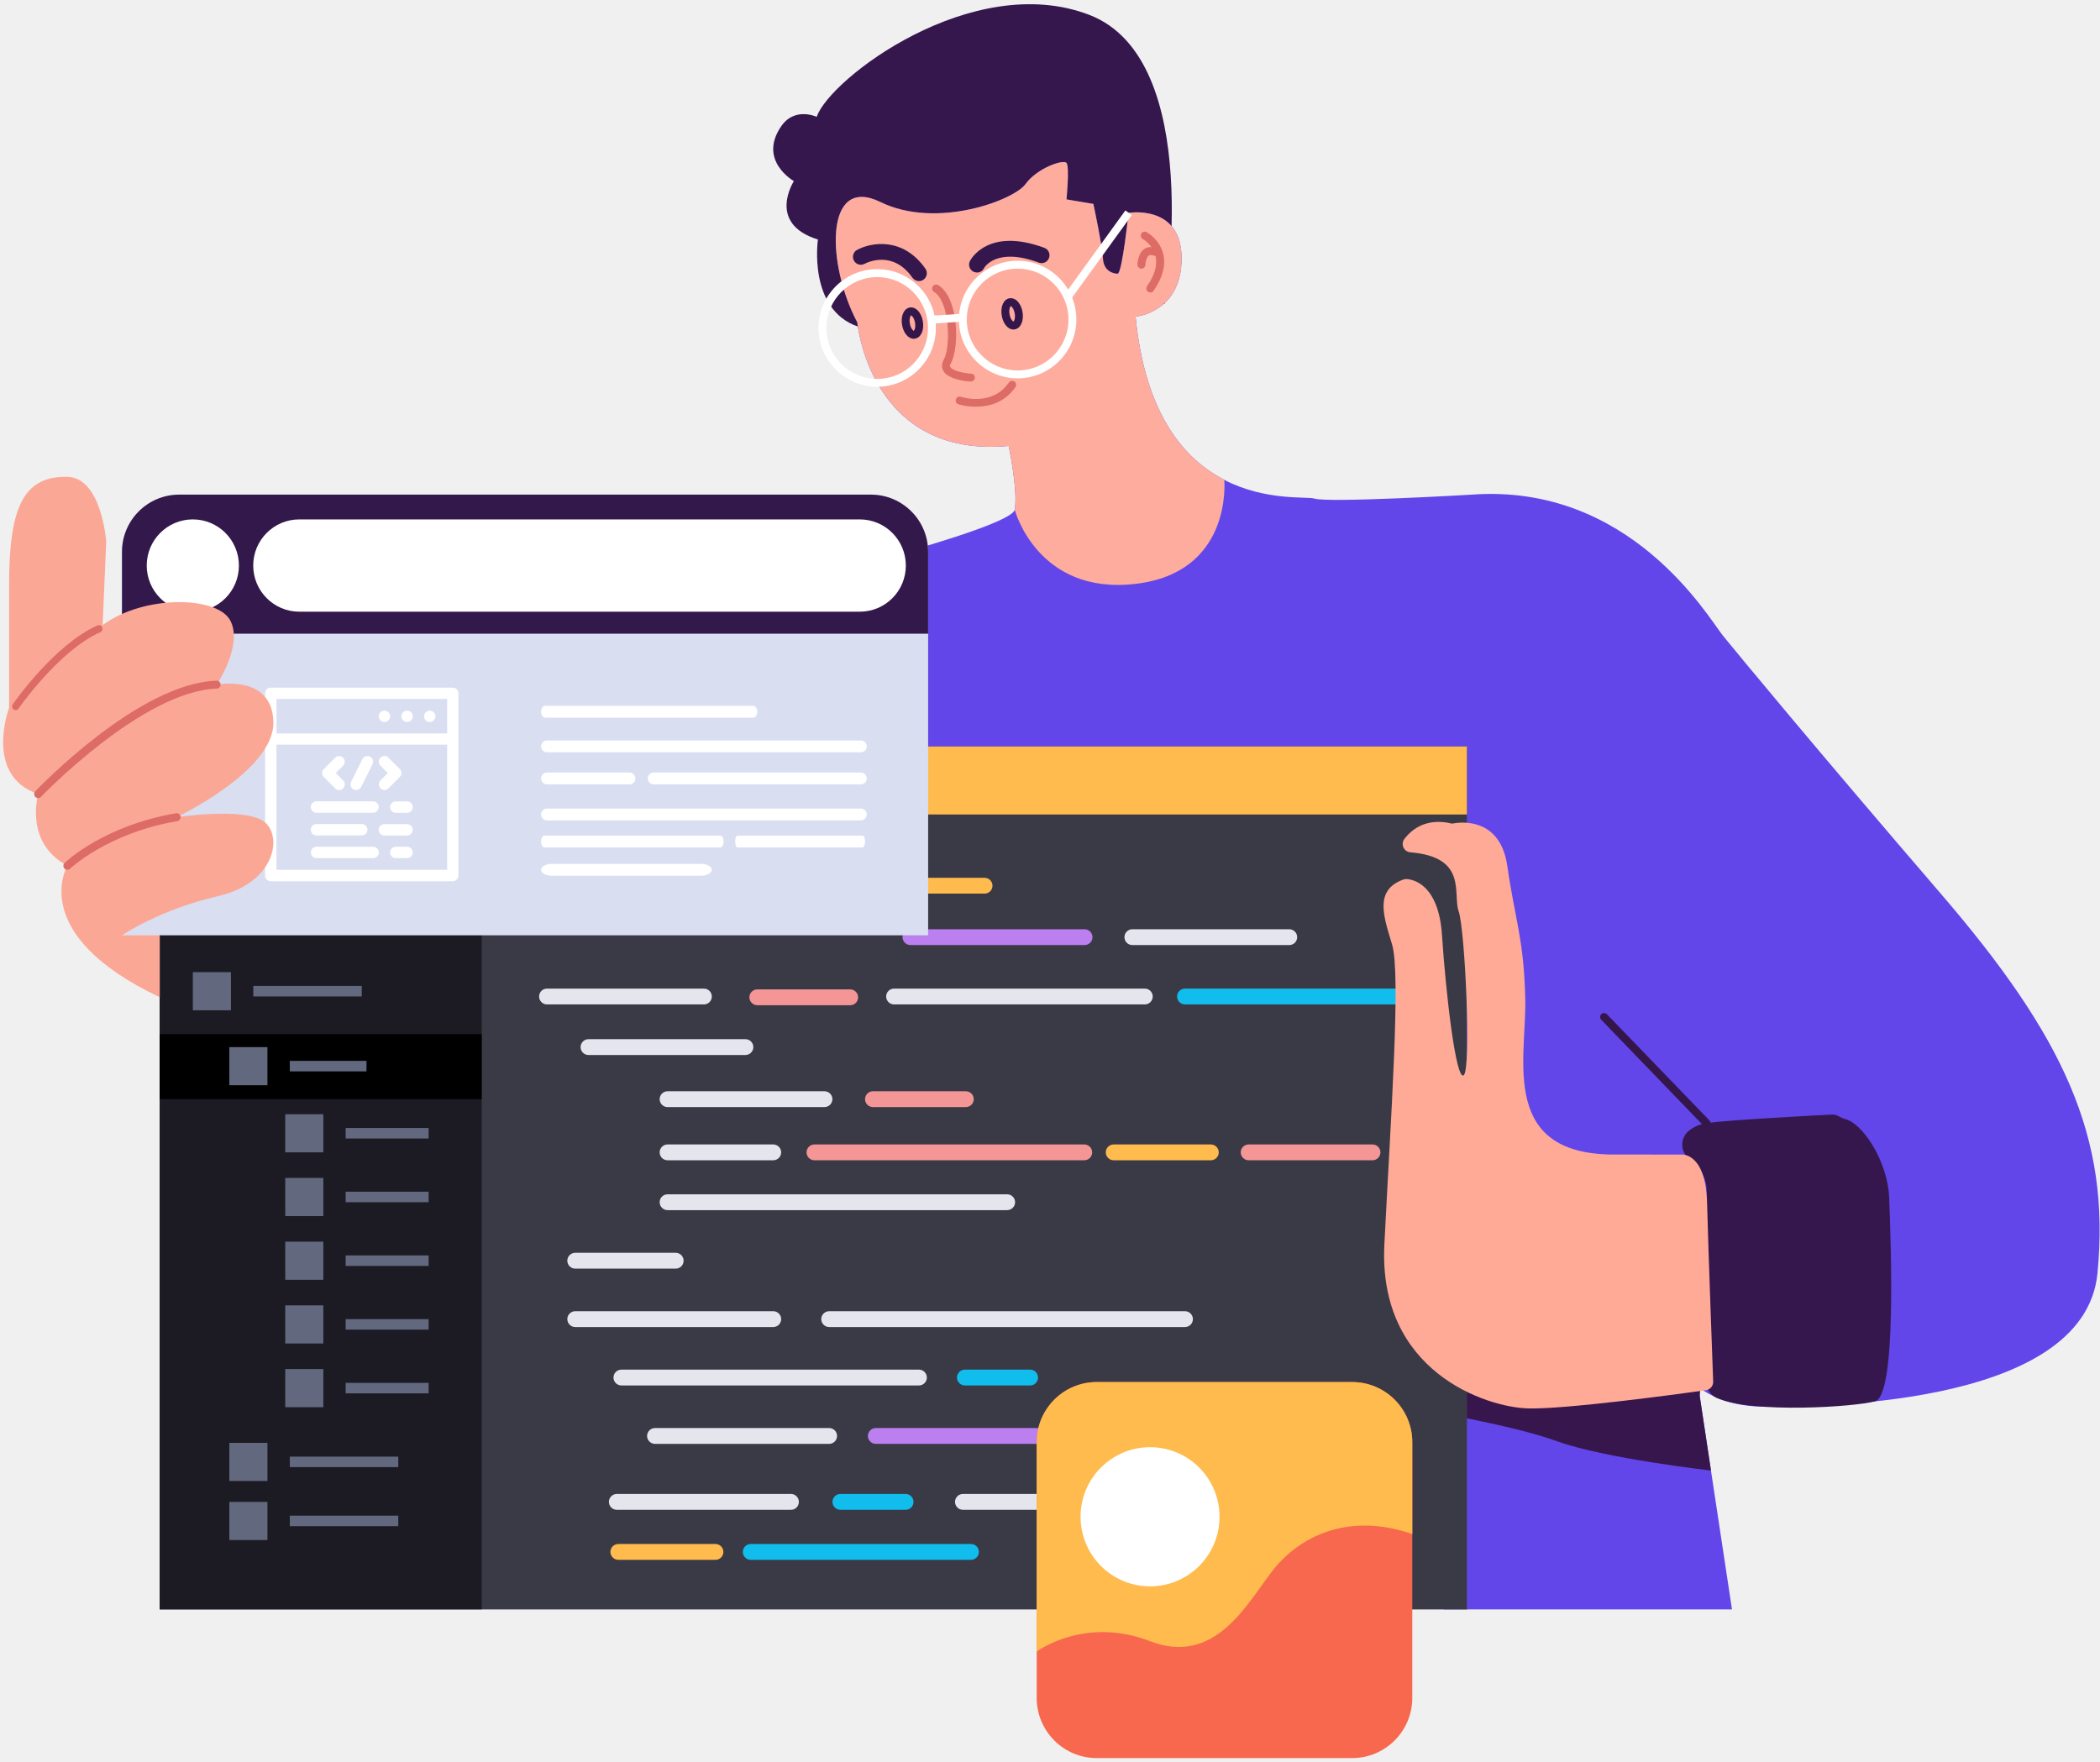
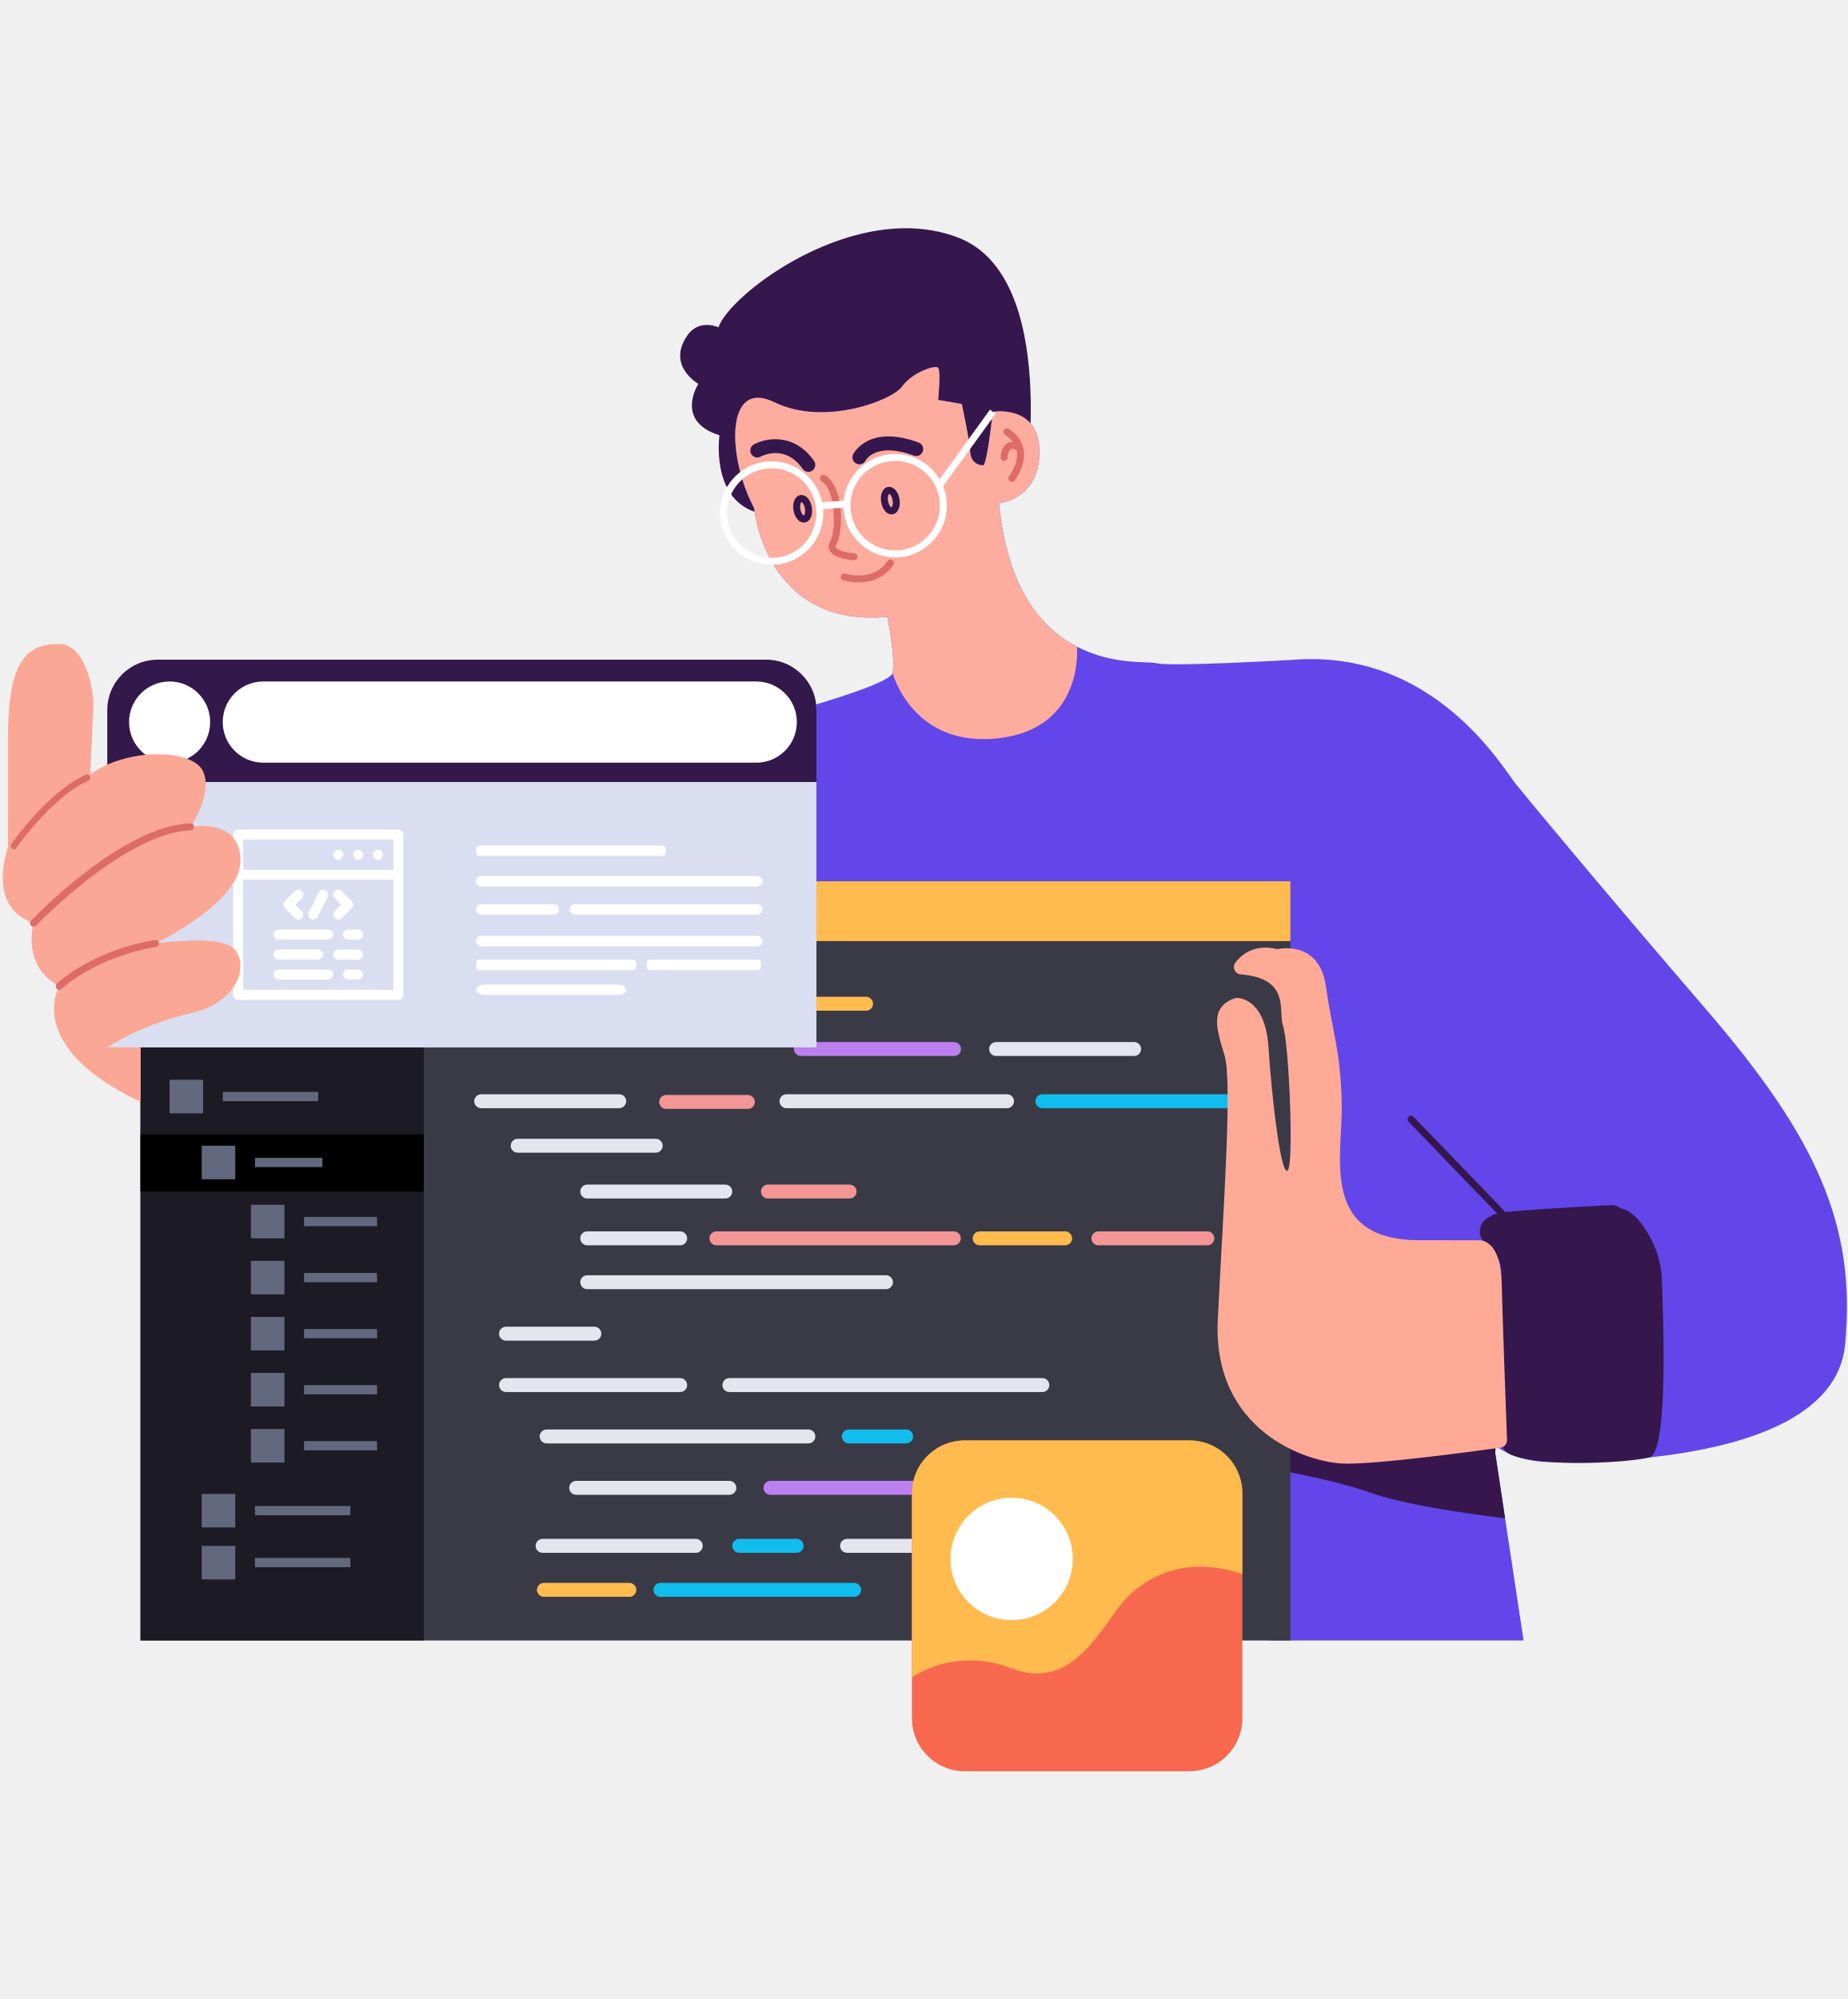
- <svg xmlns="http://www.w3.org/2000/svg" width="435" height="365" viewBox="0 0 435 365" fill="none">
+ <svg xmlns="http://www.w3.org/2000/svg" width="365" height="395" viewBox="0 0 435 365" fill="none">
  <path d="M161.846 26.126C156.9 33.276 164.449 37.523 164.449 37.523C164.449 37.523 158.75 46.312 169.428 49.625C169.428 49.625 167.299 64.105 177.731 67.663L241.271 62.907C241.271 62.907 249.803 12.335 225.615 3.07C201.427 -6.195 171.786 16.369 169.182 24.207C169.199 24.224 164.662 22.059 161.846 26.126Z" fill="#35174D" />
  <path d="M434.478 263.787C431.744 292.106 373.804 291.418 365.125 291.418C356.462 291.418 351.794 287.335 351.794 287.335L354.415 304.668L358.771 333.447H299.079C299.079 333.447 128.88 179.352 128.88 155.951C128.88 132.567 141.359 123.811 151.299 122.843C161.223 121.876 209.452 109.495 210.188 105.609C210.909 101.722 208.944 92.391 208.944 92.391C180.138 95.048 177.583 66.794 177.583 66.794C171.229 54.856 170.705 36.145 182.365 41.852C194.025 47.559 210.057 41.458 212.432 38.13C214.823 34.817 220.26 32.964 220.915 33.751C221.586 34.555 220.915 41.311 220.915 41.311L226.483 42.245C226.483 42.245 228.333 50.871 228.464 53.528C228.595 56.184 230.593 56.709 231.51 56.709C232.444 56.709 233.77 44.099 233.77 44.099C233.77 44.099 244.759 42.245 244.759 53.528C244.759 64.81 235.228 65.597 235.228 65.597C237.193 85.947 245.398 95.179 253.602 99.41C253.602 99.41 253.602 99.41 253.602 99.426C262.167 103.854 270.764 102.821 272.271 103.296C275.235 104.215 304.68 102.493 304.68 102.493C337.76 99.984 353.956 128.091 356.92 131.731C359.884 135.388 376.31 155.263 401.857 184.96C427.42 214.657 437.23 235.45 434.478 263.787Z" fill="#6246EA" />
  <path d="M235.146 120.974C214.856 123.302 210.188 105.609 210.188 105.609C210.909 101.722 208.944 92.391 208.944 92.391C180.138 95.048 177.583 66.794 177.583 66.794C171.229 54.856 170.705 36.145 182.365 41.852C194.025 47.559 210.057 41.458 212.432 38.13C214.823 34.817 220.26 32.964 220.915 33.751C221.586 34.555 220.915 41.311 220.915 41.311L226.483 42.245C226.483 42.245 228.333 50.871 228.464 53.528C228.595 56.184 230.593 56.709 231.51 56.709C232.444 56.709 233.77 44.099 233.77 44.099C233.77 44.099 244.759 42.245 244.759 53.528C244.759 64.81 235.228 65.597 235.228 65.597C237.193 85.947 245.397 95.179 253.602 99.41C253.602 99.41 253.602 99.41 253.602 99.426C253.667 100.099 255.076 118.694 235.146 120.974Z" fill="#FDAC9D" />
  <path d="M354.415 304.668C354.415 304.668 332.388 302.159 322.645 298.633C312.917 295.107 294.264 292.09 294.264 292.09V263.36L352.499 283.481L352.089 289.253L354.415 304.668Z" fill="#37164D" />
  <path d="M349.977 240.075C347.995 238.73 347.962 235.729 349.862 234.253C350.828 233.499 352.04 232.892 353.514 232.679C357.886 232.056 374.525 231.17 379.552 230.908C380.535 230.859 381.255 231.63 382.205 231.843C385.775 232.679 391.048 240.534 391.327 248.192C391.703 257.982 392.883 289.024 388.412 290.319C384.498 291.451 363.094 292.926 355.626 289.63C354.267 289.04 353.399 287.695 353.399 286.22C353.432 278.643 353.596 248.848 353.498 246.158C353.432 244.24 352.138 241.567 349.977 240.075Z" fill="#35174D" />
  <path d="M353.497 233.515C353.285 233.515 353.072 233.433 352.908 233.269L331.684 211.279C331.373 210.951 331.373 210.427 331.701 210.115C332.028 209.803 332.552 209.803 332.863 210.131L354.087 232.121C354.398 232.449 354.398 232.974 354.071 233.286C353.907 233.433 353.694 233.515 353.497 233.515Z" fill="#35164B" />
  <path d="M303.861 154.656H33.079V333.447H303.861V154.656Z" fill="#3A3A47" />
  <path d="M303.861 154.656H33.079V168.742H303.861V154.656Z" fill="#FFBB4E" />
  <path d="M145.813 208.098H113.306C112.406 208.098 111.669 207.36 111.669 206.458C111.669 205.556 112.406 204.818 113.306 204.818H145.813C146.714 204.818 147.451 205.556 147.451 206.458C147.451 207.36 146.714 208.098 145.813 208.098Z" fill="#E5E6ED" />
  <path d="M154.394 218.577H121.904C121.003 218.577 120.266 217.839 120.266 216.937C120.266 216.035 121.003 215.297 121.904 215.297H154.411C155.311 215.297 156.048 216.035 156.048 216.937C156.048 217.839 155.311 218.577 154.394 218.577Z" fill="#E5E6ED" />
  <path d="M139.967 262.836H119.153C118.252 262.836 117.515 262.098 117.515 261.196C117.515 260.294 118.252 259.556 119.153 259.556H139.967C140.867 259.556 141.604 260.294 141.604 261.196C141.604 262.098 140.884 262.836 139.967 262.836Z" fill="#E5E6ED" />
  <path d="M160.175 274.938H119.153C118.252 274.938 117.515 274.2 117.515 273.298C117.515 272.396 118.252 271.658 119.153 271.658H160.175C161.076 271.658 161.813 272.396 161.813 273.298C161.813 274.2 161.076 274.938 160.175 274.938Z" fill="#E5E6ED" />
  <path d="M190.357 287.039H128.716C127.816 287.039 127.079 286.302 127.079 285.4C127.079 284.498 127.816 283.76 128.716 283.76H190.357C191.257 283.76 191.994 284.498 191.994 285.4C191.994 286.302 191.257 287.039 190.357 287.039Z" fill="#E5E6ED" />
  <path d="M171.753 299.141H135.676C134.776 299.141 134.039 298.403 134.039 297.502C134.039 296.6 134.776 295.862 135.676 295.862H171.753C172.654 295.862 173.391 296.6 173.391 297.502C173.391 298.403 172.654 299.141 171.753 299.141Z" fill="#E5E6ED" />
  <path d="M163.844 312.801H127.767C126.866 312.801 126.129 312.063 126.129 311.161C126.129 310.259 126.866 309.521 127.767 309.521H163.844C164.744 309.521 165.481 310.259 165.481 311.161C165.481 312.063 164.761 312.801 163.844 312.801Z" fill="#E5E6ED" />
  <path d="M235.539 312.801H199.462C198.561 312.801 197.824 312.063 197.824 311.161C197.824 310.259 198.561 309.521 199.462 309.521H235.539C236.44 309.521 237.177 310.259 237.177 311.161C237.177 312.063 236.44 312.801 235.539 312.801Z" fill="#E5E6ED" />
  <path d="M217.492 299.141H181.415C180.515 299.141 179.778 298.403 179.778 297.502C179.778 296.6 180.515 295.862 181.415 295.862H217.492C218.393 295.862 219.13 296.6 219.13 297.502C219.13 298.403 218.393 299.141 217.492 299.141Z" fill="#BB7FEF" />
  <path d="M224.665 195.799H188.588C187.687 195.799 186.95 195.061 186.95 194.159C186.95 193.257 187.687 192.52 188.588 192.52H224.665C225.566 192.52 226.303 193.257 226.303 194.159C226.303 195.061 225.566 195.799 224.665 195.799Z" fill="#BB7FEF" />
  <path d="M213.382 287.039H199.871C198.971 287.039 198.234 286.302 198.234 285.4C198.234 284.498 198.971 283.76 199.871 283.76H213.382C214.283 283.76 215.019 284.498 215.019 285.4C215.019 286.302 214.299 287.039 213.382 287.039Z" fill="#11BDED" />
  <path d="M187.589 312.801H174.079C173.178 312.801 172.441 312.063 172.441 311.161C172.441 310.259 173.178 309.521 174.079 309.521H187.589C188.49 309.521 189.227 310.259 189.227 311.161C189.227 312.063 188.49 312.801 187.589 312.801Z" fill="#11BDED" />
  <path d="M245.463 274.938H171.753C170.853 274.938 170.116 274.2 170.116 273.298C170.116 272.396 170.853 271.658 171.753 271.658H245.463C246.364 271.658 247.101 272.396 247.101 273.298C247.101 274.2 246.364 274.938 245.463 274.938Z" fill="#E5E6ED" />
  <path d="M170.771 229.367H138.28C137.379 229.367 136.642 228.629 136.642 227.727C136.642 226.825 137.379 226.087 138.28 226.087H170.787C171.688 226.087 172.425 226.825 172.425 227.727C172.425 228.629 171.688 229.367 170.771 229.367Z" fill="#E5E6ED" />
  <path d="M267.063 195.799H234.556C233.656 195.799 232.919 195.061 232.919 194.159C232.919 193.257 233.656 192.52 234.556 192.52H267.063C267.964 192.52 268.701 193.257 268.701 194.159C268.701 195.061 267.98 195.799 267.063 195.799Z" fill="#E5E6ED" />
  <path d="M160.175 240.386H138.28C137.379 240.386 136.642 239.648 136.642 238.746C136.642 237.844 137.379 237.107 138.28 237.107H160.175C161.076 237.107 161.813 237.844 161.813 238.746C161.813 239.648 161.076 240.386 160.175 240.386Z" fill="#E5E6ED" />
  <path d="M208.616 250.717H138.28C137.379 250.717 136.642 249.979 136.642 249.077C136.642 248.175 137.379 247.438 138.28 247.438H208.633C209.533 247.438 210.27 248.175 210.27 249.077C210.27 249.979 209.533 250.717 208.616 250.717Z" fill="#E5E6ED" />
  <path d="M237.144 208.098H185.198C184.297 208.098 183.561 207.36 183.561 206.458C183.561 205.556 184.297 204.818 185.198 204.818H237.144C238.045 204.818 238.781 205.556 238.781 206.458C238.781 207.36 238.045 208.098 237.144 208.098Z" fill="#E5E6ED" />
  <path d="M291.087 208.098H245.463C244.562 208.098 243.825 207.36 243.825 206.458C243.825 205.556 244.562 204.818 245.463 204.818H291.087C291.988 204.818 292.725 205.556 292.725 206.458C292.725 207.36 291.988 208.098 291.087 208.098Z" fill="#11BDED" />
  <path d="M201.132 323.165H155.508C154.607 323.165 153.87 322.427 153.87 321.525C153.87 320.623 154.607 319.885 155.508 319.885H201.132C202.033 319.885 202.77 320.623 202.77 321.525C202.77 322.427 202.033 323.165 201.132 323.165Z" fill="#11BDED" />
  <path d="M176.109 208.262H156.867C155.966 208.262 155.229 207.524 155.229 206.622C155.229 205.72 155.966 204.982 156.867 204.982H176.109C177.01 204.982 177.747 205.72 177.747 206.622C177.747 207.524 177.026 208.262 176.109 208.262Z" fill="#F39695" />
  <path d="M200.068 229.367H180.826C179.925 229.367 179.188 228.629 179.188 227.727C179.188 226.825 179.925 226.087 180.826 226.087H200.068C200.969 226.087 201.706 226.825 201.706 227.727C201.706 228.629 200.969 229.367 200.068 229.367Z" fill="#F39695" />
  <path d="M224.6 240.386H168.707C167.807 240.386 167.07 239.648 167.07 238.746C167.07 237.844 167.807 237.107 168.707 237.107H224.6C225.5 237.107 226.237 237.844 226.237 238.746C226.237 239.648 225.5 240.386 224.6 240.386Z" fill="#F39695" />
  <path d="M284.308 240.386H258.646C257.745 240.386 257.008 239.648 257.008 238.746C257.008 237.844 257.745 237.107 258.646 237.107H284.308C285.208 237.107 285.945 237.844 285.945 238.746C285.945 239.648 285.208 240.386 284.308 240.386Z" fill="#F39695" />
  <path d="M250.818 240.386H230.692C229.791 240.386 229.054 239.648 229.054 238.746C229.054 237.844 229.791 237.107 230.692 237.107H250.818C251.719 237.107 252.456 237.844 252.456 238.746C252.456 239.648 251.719 240.386 250.818 240.386Z" fill="#FFBB4E" />
  <path d="M148.221 323.165H128.078C127.177 323.165 126.44 322.427 126.44 321.525C126.44 320.623 127.177 319.885 128.078 319.885H148.204C149.105 319.885 149.842 320.623 149.842 321.525C149.842 322.427 149.121 323.165 148.221 323.165Z" fill="#FFBB4E" />
  <path d="M203.949 185.14H183.823C182.922 185.14 182.185 184.402 182.185 183.501C182.185 182.599 182.922 181.861 183.823 181.861H203.949C204.85 181.861 205.587 182.599 205.587 183.501C205.587 184.402 204.866 185.14 203.949 185.14Z" fill="#FFBB4E" />
  <path d="M99.779 154.64H33.079V333.43H99.779V154.64Z" fill="#1C1A23" />
  <path d="M99.779 214.264H33.079V227.727H99.779V214.264Z" fill="black" />
  <path d="M47.834 201.407H39.94V209.311H47.834V201.407Z" fill="#62687E" />
  <path d="M55.4 216.937H47.506V224.841H55.4V216.937Z" fill="#62687E" />
  <path d="M66.978 230.842H59.084V238.746H66.978V230.842Z" fill="#62687E" />
  <path d="M66.978 244.043H59.084V251.947H66.978V244.043Z" fill="#62687E" />
  <path d="M66.978 257.244H59.084V265.148H66.978V257.244Z" fill="#62687E" />
  <path d="M66.978 270.444H59.084V278.348H66.978V270.444Z" fill="#62687E" />
  <path d="M66.978 283.645H59.084V291.549H66.978V283.645Z" fill="#62687E" />
  <path d="M192.256 114.349V193.782H25.267V114.349C25.267 107.79 30.573 102.477 37.124 102.477H180.4C186.95 102.477 192.256 107.79 192.256 114.349Z" fill="#D9DEF1" />
  <path d="M192.256 114.349V131.288H25.267V114.349C25.267 107.79 30.573 102.477 37.124 102.477H180.4C186.95 102.477 192.256 107.79 192.256 114.349Z" fill="#33184B" />
  <path d="M93.786 142.472H56.087C55.432 142.472 54.908 142.997 54.908 143.653V181.402C54.908 182.057 55.432 182.582 56.087 182.582H93.786C94.441 182.582 94.965 182.057 94.965 181.402V143.636C94.965 142.997 94.441 142.472 93.786 142.472ZM92.623 144.817V151.95H57.267V144.817H92.623ZM57.267 180.204V154.279H92.623V180.204H57.267Z" fill="white" />
  <path d="M65.553 168.381H77.278C77.933 168.381 78.457 167.857 78.457 167.201C78.457 166.545 77.933 166.02 77.278 166.02H65.553C64.898 166.02 64.374 166.545 64.374 167.201C64.39 167.857 64.914 168.381 65.553 168.381Z" fill="white" />
  <path d="M65.553 173.088H74.936C75.591 173.088 76.116 172.563 76.116 171.907C76.116 171.251 75.591 170.726 74.936 170.726H65.553C64.898 170.726 64.374 171.251 64.374 171.907C64.374 172.563 64.914 173.088 65.553 173.088Z" fill="white" />
  <path d="M77.295 175.432H65.569C64.914 175.432 64.39 175.957 64.39 176.613C64.39 177.269 64.914 177.794 65.569 177.794H77.295C77.95 177.794 78.474 177.269 78.474 176.613C78.474 175.957 77.933 175.432 77.295 175.432Z" fill="white" />
  <path d="M69.418 163.347C69.876 163.806 70.613 163.806 71.072 163.347C71.53 162.888 71.53 162.15 71.072 161.691L69.549 160.166L71.072 158.641C71.53 158.181 71.53 157.444 71.072 156.984C70.613 156.525 69.876 156.525 69.418 156.984L67.076 159.329C66.617 159.789 66.617 160.526 67.076 160.986L69.418 163.347Z" fill="white" />
  <path d="M80.324 160.166L78.818 161.674C78.359 162.134 78.359 162.871 78.818 163.331C79.276 163.79 80.013 163.79 80.472 163.331L82.814 160.986C83.272 160.526 83.272 159.789 82.814 159.329L80.455 156.968C79.997 156.509 79.26 156.509 78.801 156.968C78.343 157.427 78.343 158.165 78.801 158.624L80.324 160.166Z" fill="white" />
  <path d="M73.25 163.56C73.823 163.855 74.527 163.609 74.822 163.035L77.164 158.329C77.459 157.755 77.213 157.05 76.64 156.755C76.067 156.46 75.362 156.706 75.068 157.28L72.726 161.986C72.431 162.56 72.66 163.265 73.25 163.56Z" fill="white" />
  <path d="M84.32 166.036H81.978C81.323 166.036 80.799 166.561 80.799 167.217C80.799 167.873 81.323 168.398 81.978 168.398H84.32C84.975 168.398 85.499 167.873 85.499 167.217C85.499 166.561 84.975 166.036 84.32 166.036Z" fill="white" />
  <path d="M84.32 170.743H79.62C78.965 170.743 78.441 171.267 78.441 171.923C78.441 172.579 78.965 173.104 79.62 173.104H84.32C84.975 173.104 85.499 172.579 85.499 171.923C85.499 171.267 84.975 170.743 84.32 170.743Z" fill="white" />
  <path d="M84.32 175.432H81.978C81.323 175.432 80.799 175.957 80.799 176.613C80.799 177.269 81.323 177.794 81.978 177.794H84.32C84.975 177.794 85.499 177.269 85.499 176.613C85.499 175.957 84.975 175.432 84.32 175.432Z" fill="white" />
  <path d="M89.02 149.589C89.671 149.589 90.199 149.06 90.199 148.408C90.199 147.756 89.671 147.227 89.02 147.227C88.369 147.227 87.841 147.756 87.841 148.408C87.841 149.06 88.369 149.589 89.02 149.589Z" fill="white" />
  <path d="M84.32 149.589C84.971 149.589 85.499 149.06 85.499 148.408C85.499 147.756 84.971 147.227 84.32 147.227C83.669 147.227 83.141 147.756 83.141 148.408C83.141 149.06 83.669 149.589 84.32 149.589Z" fill="white" />
  <path d="M79.636 149.589C80.288 149.589 80.816 149.06 80.816 148.408C80.816 147.756 80.288 147.227 79.636 147.227C78.985 147.227 78.457 147.756 78.457 148.408C78.457 149.06 78.985 149.589 79.636 149.589Z" fill="white" />
  <path d="M292.135 176.58C290.776 176.466 290.088 174.875 290.924 173.793C292.528 171.71 295.591 169.365 300.815 170.644C300.815 170.644 310.624 168.25 312.229 179.417C313.818 190.568 315.685 194.553 315.947 207.048C316.209 219.528 310.379 239.714 335.303 239.189L348.306 239.206C348.306 239.206 353.35 238.664 353.612 249.29C353.841 258.408 354.66 280.218 354.873 286.236C354.906 287.121 354.267 287.892 353.383 288.023C347.176 288.892 324.02 292.024 316.471 291.795C307.709 291.532 285.437 284.088 286.764 257.801C288.09 231.498 290.219 201.752 288.352 195.652C286.535 189.65 284.701 184.419 290.694 182.221C290.924 182.139 291.153 182.107 291.398 182.123C292.856 182.221 298.031 183.337 298.702 193.799C299.505 206.015 301.617 224.086 303.206 222.758C304.794 221.43 303.468 192.47 302.141 188.764C300.897 185.206 304.074 177.548 292.135 176.58Z" fill="#FFAA97" />
  <path d="M292.545 298.797V351.763C292.545 358.651 286.961 364.243 280.083 364.243H227.187C220.309 364.243 214.741 358.651 214.741 351.763V298.797C214.741 291.91 220.309 286.334 227.187 286.334H280.083C286.961 286.334 292.545 291.91 292.545 298.797Z" fill="#F7684E" />
  <path d="M292.545 298.797V317.819C278.969 313.145 268.963 318.606 263.706 325.28C258.449 331.954 251.85 345.286 238.225 340.022C224.616 334.775 214.741 342.17 214.741 342.17V298.797C214.741 291.91 220.309 286.334 227.187 286.334H280.083C286.961 286.334 292.545 291.91 292.545 298.797Z" fill="#FFBB4E" />
  <path d="M238.225 328.658C246.175 328.658 252.619 322.205 252.619 314.244C252.619 306.283 246.175 299.83 238.225 299.83C230.275 299.83 223.83 306.283 223.83 314.244C223.83 322.205 230.275 328.658 238.225 328.658Z" fill="white" />
  <path d="M178.107 126.73H61.999C56.726 126.73 52.452 122.45 52.452 117.169C52.452 111.889 56.726 107.609 61.999 107.609H178.091C183.364 107.609 187.638 111.889 187.638 117.169C187.638 122.466 183.364 126.73 178.107 126.73Z" fill="white" />
  <path d="M39.94 126.73C34.667 126.73 30.393 122.45 30.393 117.169C30.393 111.889 34.667 107.609 39.94 107.609C45.214 107.609 49.488 111.889 49.488 117.169C49.488 122.466 45.214 126.73 39.94 126.73Z" fill="white" />
  <path d="M178.32 155.869H113.306C112.635 155.869 112.078 155.312 112.078 154.64C112.078 153.967 112.635 153.41 113.306 153.41H178.32C178.992 153.41 179.548 153.967 179.548 154.64C179.548 155.312 178.992 155.869 178.32 155.869Z" fill="white" />
  <path d="M156.048 148.687H112.897C112.455 148.687 112.078 148.129 112.078 147.457C112.078 146.785 112.438 146.227 112.897 146.227H156.048C156.491 146.227 156.867 146.785 156.867 147.457C156.867 148.129 156.491 148.687 156.048 148.687Z" fill="white" />
  <path d="M130.37 162.511H113.306C112.635 162.511 112.078 161.953 112.078 161.281C112.078 160.608 112.635 160.051 113.306 160.051H130.387C131.058 160.051 131.615 160.608 131.615 161.281C131.615 161.953 131.058 162.511 130.37 162.511Z" fill="white" />
  <path d="M145.224 181.434H114.305C113.077 181.434 112.078 180.877 112.078 180.204C112.078 179.532 113.077 178.975 114.305 178.975H145.224C146.452 178.975 147.451 179.532 147.451 180.204C147.451 180.877 146.452 181.434 145.224 181.434Z" fill="white" />
  <path d="M178.32 162.511H135.414C134.743 162.511 134.186 161.953 134.186 161.281C134.186 160.608 134.743 160.051 135.414 160.051H178.32C178.992 160.051 179.548 160.608 179.548 161.281C179.548 161.953 178.992 162.511 178.32 162.511Z" fill="white" />
  <path d="M178.32 169.972H113.306C112.635 169.972 112.078 169.414 112.078 168.742C112.078 168.07 112.635 167.512 113.306 167.512H178.32C178.992 167.512 179.548 168.07 179.548 168.742C179.548 169.414 178.992 169.972 178.32 169.972Z" fill="white" />
  <path d="M149.203 175.58H112.766C112.389 175.58 112.078 175.023 112.078 174.35C112.078 173.678 112.389 173.12 112.766 173.12H149.203C149.58 173.12 149.891 173.678 149.891 174.35C149.891 175.023 149.58 175.58 149.203 175.58Z" fill="white" />
  <path d="M178.697 175.58H152.773C152.495 175.58 152.282 175.023 152.282 174.35C152.282 173.678 152.495 173.12 152.773 173.12H178.697C178.975 173.12 179.188 173.678 179.188 174.35C179.188 175.023 178.959 175.58 178.697 175.58Z" fill="white" />
  <path d="M13.951 98.787C4.895 98.606 1.882 105.035 1.882 121.171C1.882 137.307 1.882 146.637 1.882 146.637C1.882 146.637 -3.408 160.74 7.925 164.511C7.925 164.511 4.911 174.58 13.967 179.368C13.967 179.368 5.435 193.504 33.095 206.606V193.766H25.284C25.284 193.766 33.079 188.436 45.148 185.665C57.217 182.894 58.724 172.825 54.45 170.054C50.176 167.283 36.6 169.3 36.6 169.3C36.6 169.3 56.792 159.723 56.628 149.654C56.464 139.586 44.902 141.849 44.902 141.849C44.902 141.849 50.438 133.535 47.67 128.501C44.902 123.466 29.82 123.204 21.255 129.501L22.008 112.119C21.992 112.135 21.026 98.934 13.951 98.787Z" fill="#FBA795" />
  <path d="M74.937 204.261H52.468V206.442H74.937V204.261Z" fill="#62687E" />
  <path d="M75.919 219.79H60.034V221.971H75.919V219.79Z" fill="#62687E" />
  <path d="M88.791 233.696H71.596V235.877H88.791V233.696Z" fill="#62687E" />
  <path d="M88.791 246.896H71.596V249.077H88.791V246.896Z" fill="#62687E" />
  <path d="M88.791 260.097H71.596V262.278H88.791V260.097Z" fill="#62687E" />
  <path d="M88.791 273.298H71.596V275.479H88.791V273.298Z" fill="#62687E" />
  <path d="M88.791 286.498H71.596V288.679H88.791V286.498Z" fill="#62687E" />
  <path d="M55.4 298.928H47.506V306.832H55.4V298.928Z" fill="#62687E" />
  <path d="M82.502 301.781H60.034V303.962H82.502V301.781Z" fill="#62687E" />
  <path d="M55.4 311.161H47.506V319.065H55.4V311.161Z" fill="#62687E" />
  <path d="M82.502 314.015H60.034V316.196H82.502V314.015Z" fill="#62687E" />
  <path d="M3.257 147.129C3.11 147.129 2.963 147.08 2.832 146.982C2.504 146.736 2.439 146.244 2.668 145.899C3.012 145.391 11.331 133.502 20.223 129.567C20.6 129.403 21.026 129.583 21.173 129.977C21.32 130.37 21.157 130.813 20.78 130.977C12.264 134.732 3.929 146.67 3.847 146.785C3.716 147.014 3.487 147.129 3.257 147.129Z" fill="#DD6B66" />
  <path d="M7.908 165.348C7.712 165.348 7.499 165.266 7.335 165.118C7.008 164.806 6.991 164.282 7.302 163.954C8.17 163.035 28.837 141.537 44.837 141.029C45.295 140.963 45.672 141.373 45.688 141.816C45.705 142.275 45.344 142.652 44.902 142.669C29.574 143.161 8.711 164.856 8.498 165.085C8.334 165.266 8.121 165.348 7.908 165.348Z" fill="#DD6B66" />
  <path d="M13.951 180.204C13.738 180.204 13.525 180.122 13.362 179.958C13.05 179.63 13.05 179.122 13.378 178.794C13.706 178.483 21.533 171.038 36.452 168.496C36.894 168.414 37.32 168.726 37.402 169.168C37.484 169.611 37.173 170.037 36.731 170.119C22.352 172.563 14.606 179.893 14.524 179.975C14.361 180.122 14.148 180.204 13.951 180.204Z" fill="#DD6B66" />
  <path d="M202.377 56.463C202.115 56.463 201.869 56.397 201.624 56.282C200.838 55.872 200.51 54.905 200.903 54.101C201.05 53.806 204.604 47.001 216.33 51.346C217.181 51.658 217.607 52.609 217.296 53.446C216.985 54.298 216.051 54.724 215.183 54.413C206.356 51.133 203.916 55.397 203.818 55.577C203.54 56.151 202.967 56.463 202.377 56.463Z" fill="#35174D" />
  <path d="M190.357 58.234C189.849 58.234 189.341 57.988 189.014 57.545C184.969 51.773 179.679 54.348 179.09 54.659C178.304 55.086 177.305 54.79 176.879 53.987C176.453 53.2 176.748 52.199 177.534 51.773C180.4 50.215 187.032 49.018 191.683 55.659C192.207 56.397 192.027 57.431 191.29 57.939C191.012 58.136 190.684 58.234 190.357 58.234Z" fill="#35174D" />
  <path d="M201.1 79.043C201.083 79.043 201.067 79.043 201.05 79.043C200.281 78.994 196.416 78.683 195.384 76.797C195.122 76.321 194.926 75.534 195.499 74.517C196.973 71.877 196.76 62.448 193.485 60.48C193.092 60.251 192.977 59.743 193.206 59.349C193.435 58.955 193.943 58.841 194.336 59.07C198.594 61.628 198.807 71.959 196.94 75.321C196.694 75.764 196.793 75.944 196.842 76.026C197.284 76.83 199.691 77.338 201.165 77.42C201.624 77.453 201.967 77.83 201.935 78.289C201.886 78.715 201.525 79.043 201.1 79.043Z" fill="#DD6B66" />
  <path d="M202.148 84.258C200.084 84.258 198.561 83.766 198.528 83.766C198.103 83.618 197.857 83.159 198.004 82.733C198.152 82.306 198.61 82.061 199.036 82.208C199.298 82.29 205.57 84.258 208.977 79.256C209.239 78.879 209.746 78.797 210.123 79.043C210.5 79.306 210.598 79.814 210.336 80.191C208.043 83.52 204.702 84.258 202.148 84.258Z" fill="#DD6B66" />
  <path d="M189.276 70.188C188.146 70.188 187.147 69.008 186.852 67.302C186.541 65.466 187.229 63.924 188.457 63.711C189.112 63.596 189.784 63.908 190.308 64.547C190.717 65.072 191.028 65.777 191.159 66.564C191.47 68.401 190.783 69.942 189.554 70.156C189.456 70.172 189.358 70.188 189.276 70.188ZM188.719 65.334C188.604 65.4 188.293 66.023 188.473 67.023C188.637 68.024 189.129 68.516 189.292 68.532C189.407 68.466 189.718 67.843 189.538 66.843C189.358 65.843 188.867 65.351 188.719 65.334Z" fill="#35164B" />
  <path d="M209.926 68.27C208.796 68.27 207.798 67.089 207.503 65.383C207.192 63.547 207.879 62.005 209.108 61.792C209.763 61.694 210.434 61.989 210.958 62.629C211.368 63.153 211.679 63.858 211.81 64.645C212.121 66.482 211.433 68.024 210.205 68.237C210.107 68.253 210.008 68.27 209.926 68.27ZM209.37 63.416C209.255 63.481 208.944 64.104 209.124 65.105C209.288 66.105 209.779 66.597 209.943 66.613C210.057 66.548 210.369 65.925 210.188 64.924C210.008 63.924 209.517 63.432 209.37 63.416Z" fill="#35164B" />
  <path d="M210.794 78.387C204.096 78.387 198.627 72.927 198.627 66.204C198.627 59.497 204.08 54.02 210.794 54.02C217.509 54.02 222.962 59.48 222.962 66.204C222.962 72.91 217.509 78.387 210.794 78.387ZM210.794 55.659C204.997 55.659 200.264 60.382 200.264 66.204C200.264 72.025 204.981 76.748 210.794 76.748C216.608 76.748 221.324 72.025 221.324 66.204C221.324 60.382 216.608 55.659 210.794 55.659Z" fill="white" />
  <path d="M181.71 80.126C175.012 80.126 169.542 74.665 169.542 67.942C169.542 61.235 174.996 55.758 181.71 55.758C188.408 55.758 193.861 61.218 193.861 67.942C193.861 74.665 188.408 80.126 181.71 80.126ZM181.71 57.414C175.913 57.414 171.18 62.137 171.18 67.958C171.18 73.779 175.896 78.502 181.71 78.502C187.524 78.502 192.224 73.779 192.224 67.958C192.224 62.137 187.507 57.414 181.71 57.414Z" fill="white" />
  <path d="M198.724 65.037L193.282 65.388L193.387 67.025L198.829 66.673L198.724 65.037Z" fill="white" />
  <path d="M233.113 43.598L220.483 61.065L221.81 62.027L234.44 44.56L233.113 43.598Z" fill="white" />
  <path d="M238.29 60.595C238.126 60.595 237.963 60.546 237.815 60.447C237.439 60.185 237.357 59.677 237.602 59.3C239.207 56.987 239.797 54.889 239.371 53.052C238.831 50.707 236.751 49.543 236.734 49.543C236.341 49.33 236.194 48.821 236.407 48.428C236.62 48.034 237.111 47.886 237.52 48.1C237.635 48.165 240.239 49.608 240.959 52.658C241.516 54.971 240.828 57.529 238.945 60.251C238.814 60.464 238.552 60.595 238.29 60.595Z" fill="#DD6B66" />
  <path d="M236.44 55.659H236.423C235.965 55.643 235.621 55.266 235.621 54.823C235.621 54.577 235.719 52.462 237.078 51.56C237.57 51.232 238.421 50.953 239.649 51.445C240.075 51.609 240.272 52.084 240.108 52.511C239.944 52.937 239.453 53.134 239.044 52.97C238.585 52.79 238.225 52.773 237.979 52.937C237.455 53.282 237.275 54.397 237.258 54.872C237.242 55.315 236.882 55.659 236.44 55.659Z" fill="#DD6B66" />
</svg>
